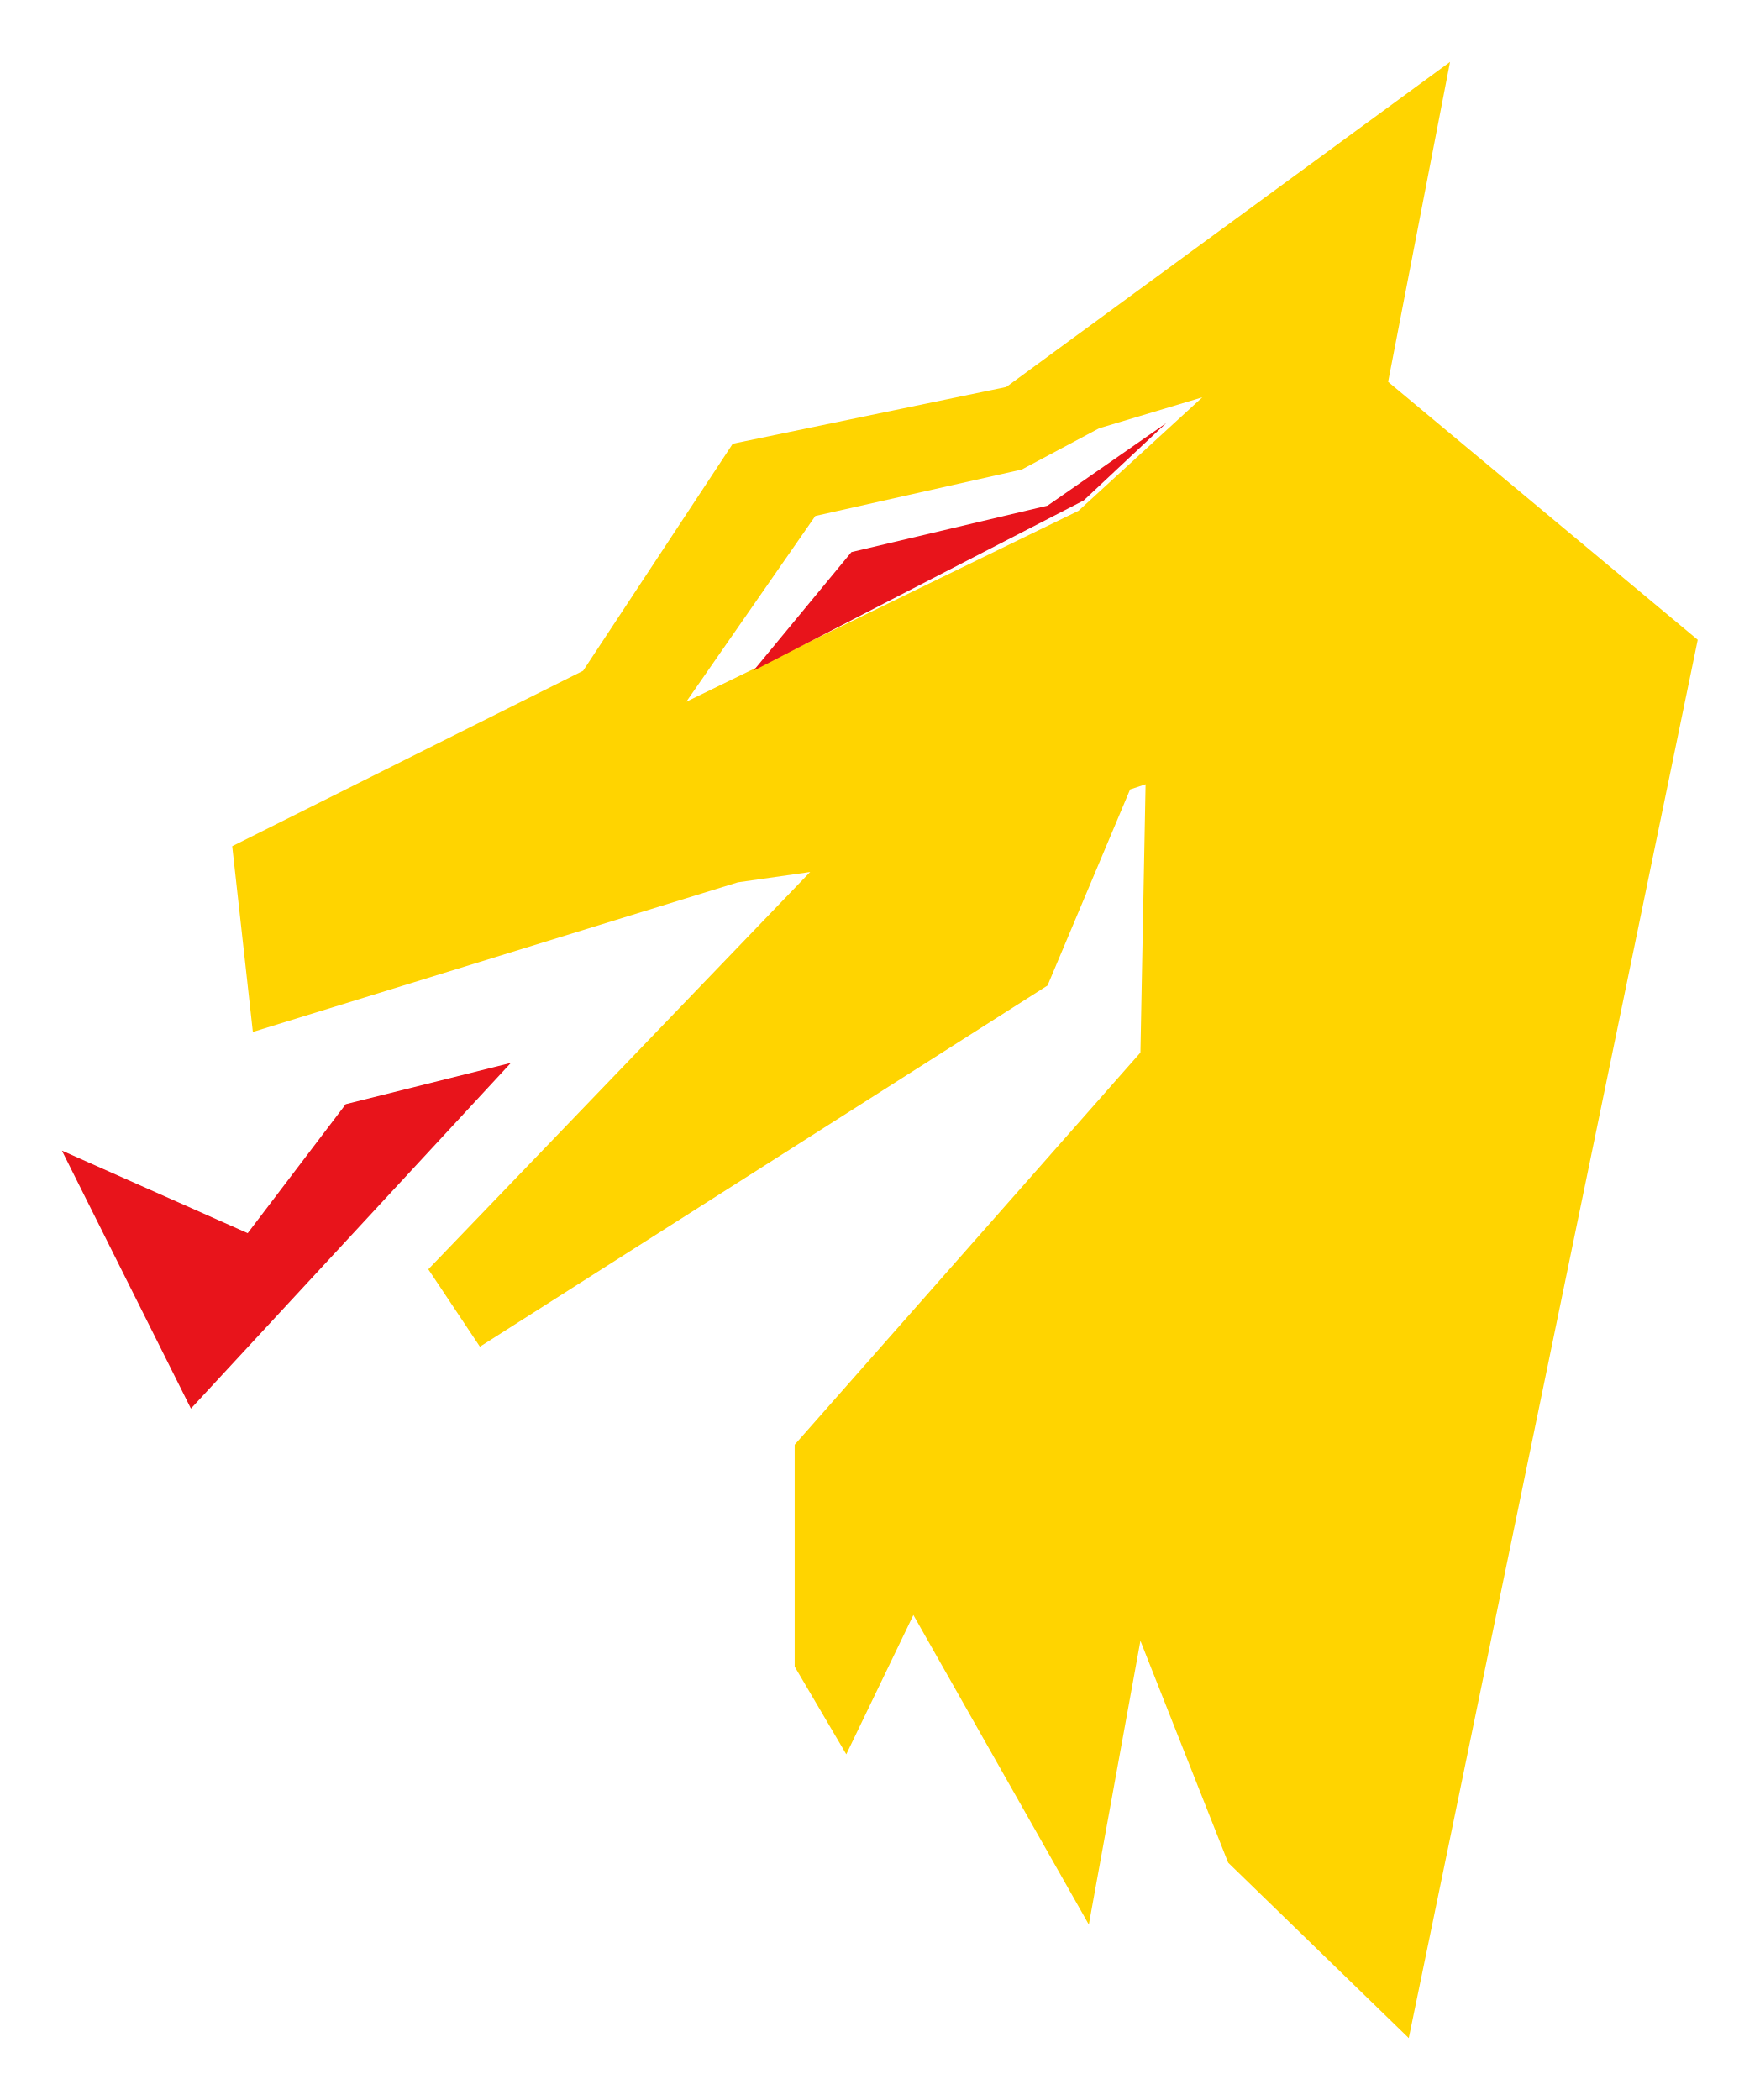
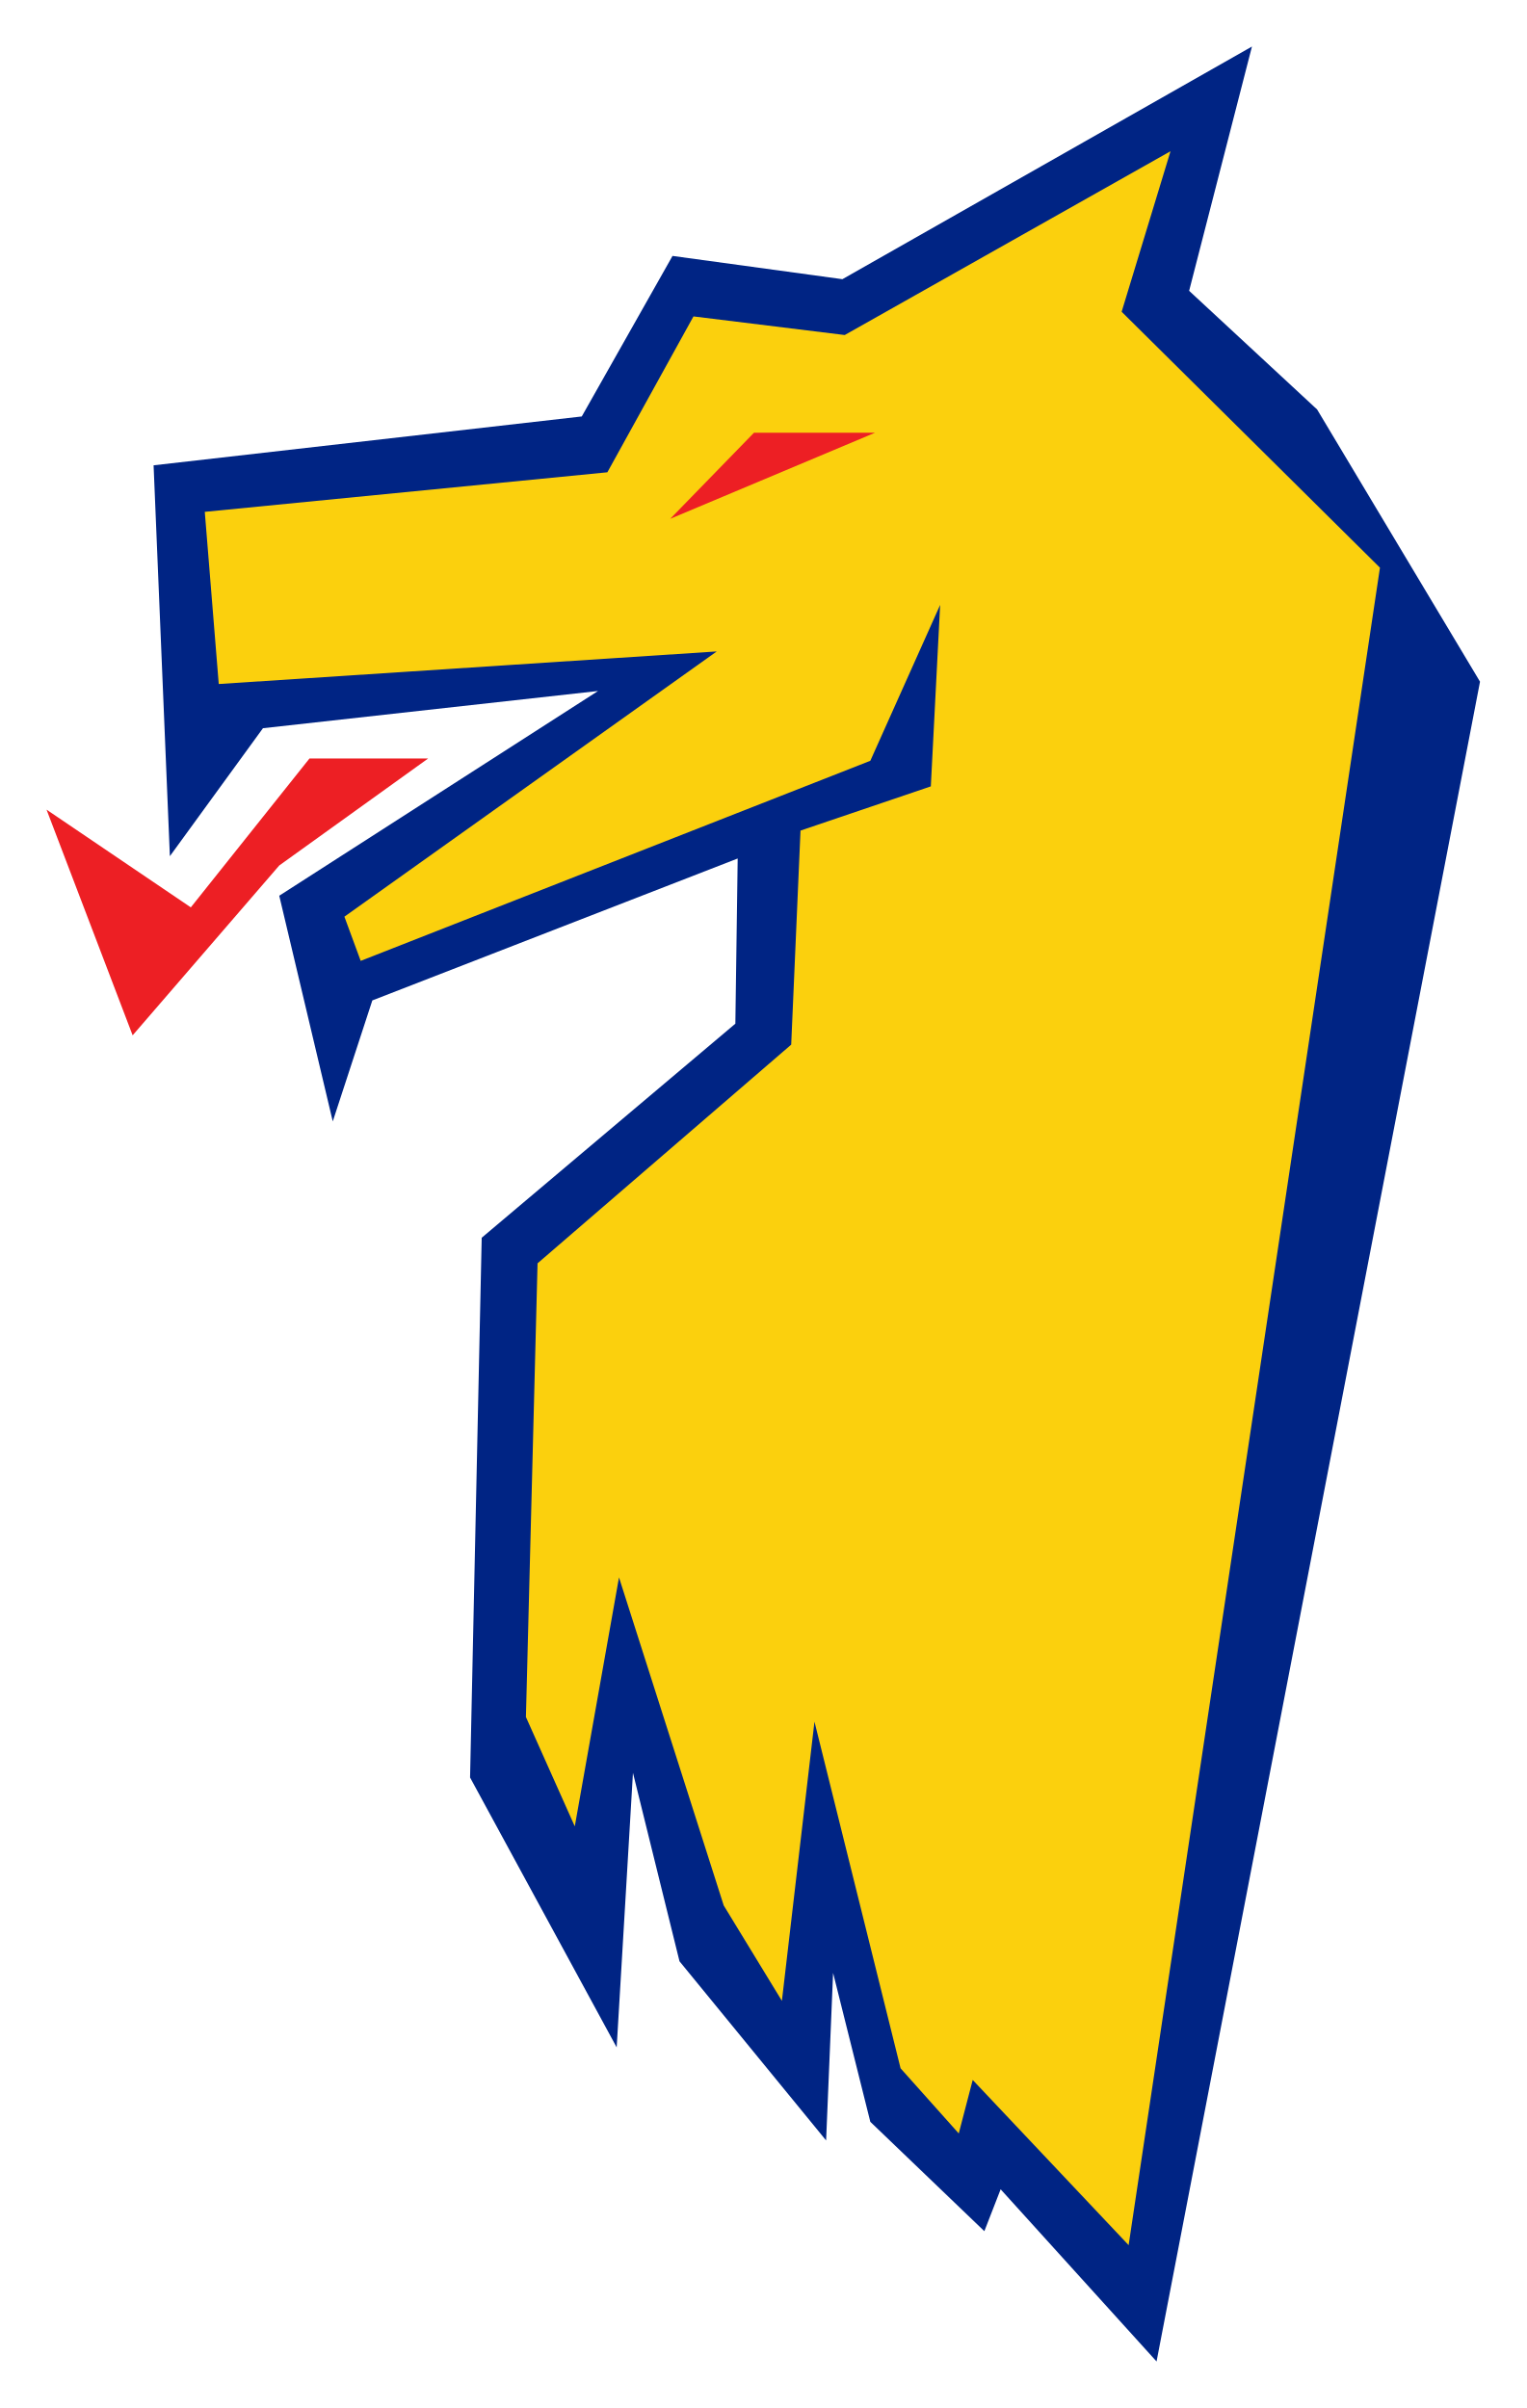
- <svg xmlns="http://www.w3.org/2000/svg" viewBox="-12 -12 341 407">
-   <path fill="#FFD400" fill-rule="evenodd" d="M269 0 L183 63 L130 74 L101 118 L33 152 L37 188 L131 159 L145 157 L71 234 L81 249 L191 179 L207 141 L210 140 L209 192 L142 268 L142 311 L152 328 L165 301 L199 361 L209 306 L226 349 L261 383 L317 112 L257 62 Z M221 65 L197 87 L121 124 L146 88 L186 79 L201 71 Z" />
-   <path fill="#E8141B" d="M87 194 L55 202 L36 227 L0 211 L25 261 Z" />
-   <path fill="#E8141B" d="M214 70 L191 86 L153 95 L134 118 L198 85 Z" />
+ <svg xmlns="http://www.w3.org/2000/svg" viewBox="633 22 656 1035">
+   <path fill="#002484" d="M1171 42 1144 147 1199 198 1269 315 1130 1037 1063 963 1056 981 1007 934 991 870 988 942 925 865 905 784 898 902 835 786 840 554 949 462 950 391 793 452 776 504 753 407 890 319 746 335 706 390 699 222 883 201 922 132 995 142Z" />
+   <path fill="#FBD00D" d="M1136 87 1115 156 1226 266 1118 987 1051 916 1045 939 1020 911 983 762 969 882 944 841 899 700 880 807 859 760 864 565 973 471 977 379 1033 360 1037 282 1007 349 788 435 781 416 941 302 727 316 721 242 894 225 931 158 996 166Z" />
+   <path fill="#ED1F24" d="M957 208 1009 208 921 245Z M653 370 715 412 766 348 817 348 753 394 690 467Z" />
</svg>
